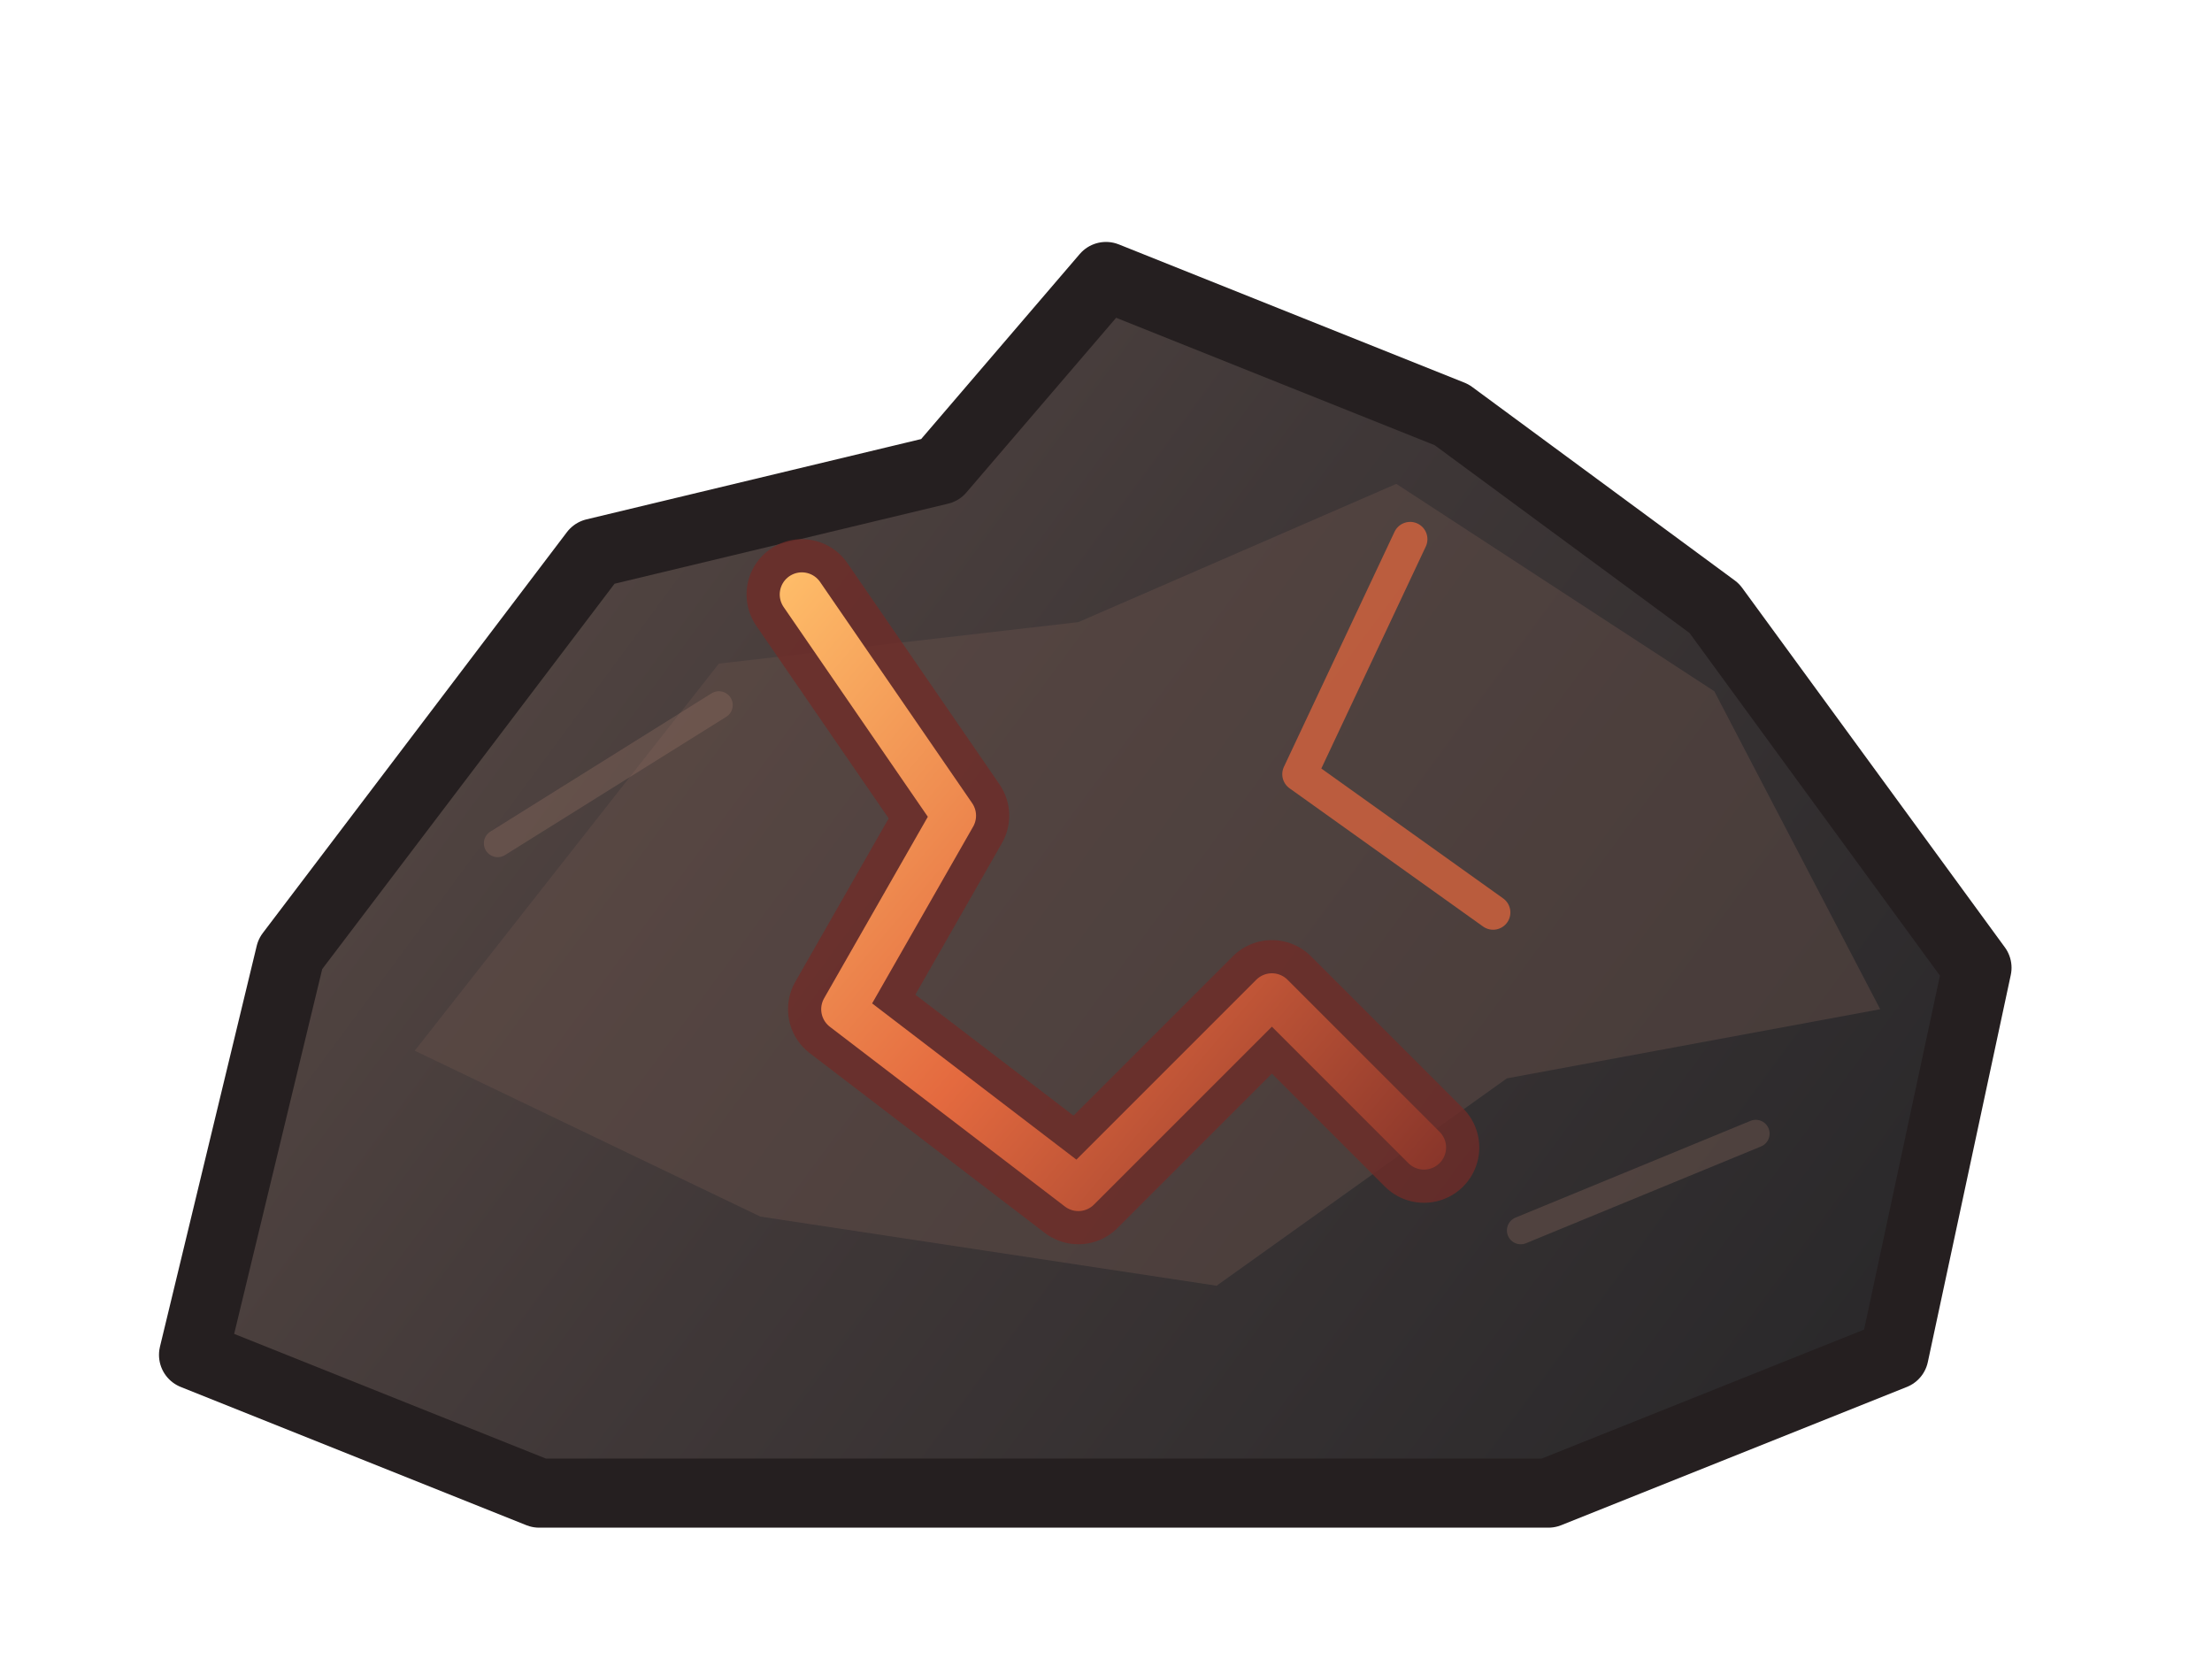
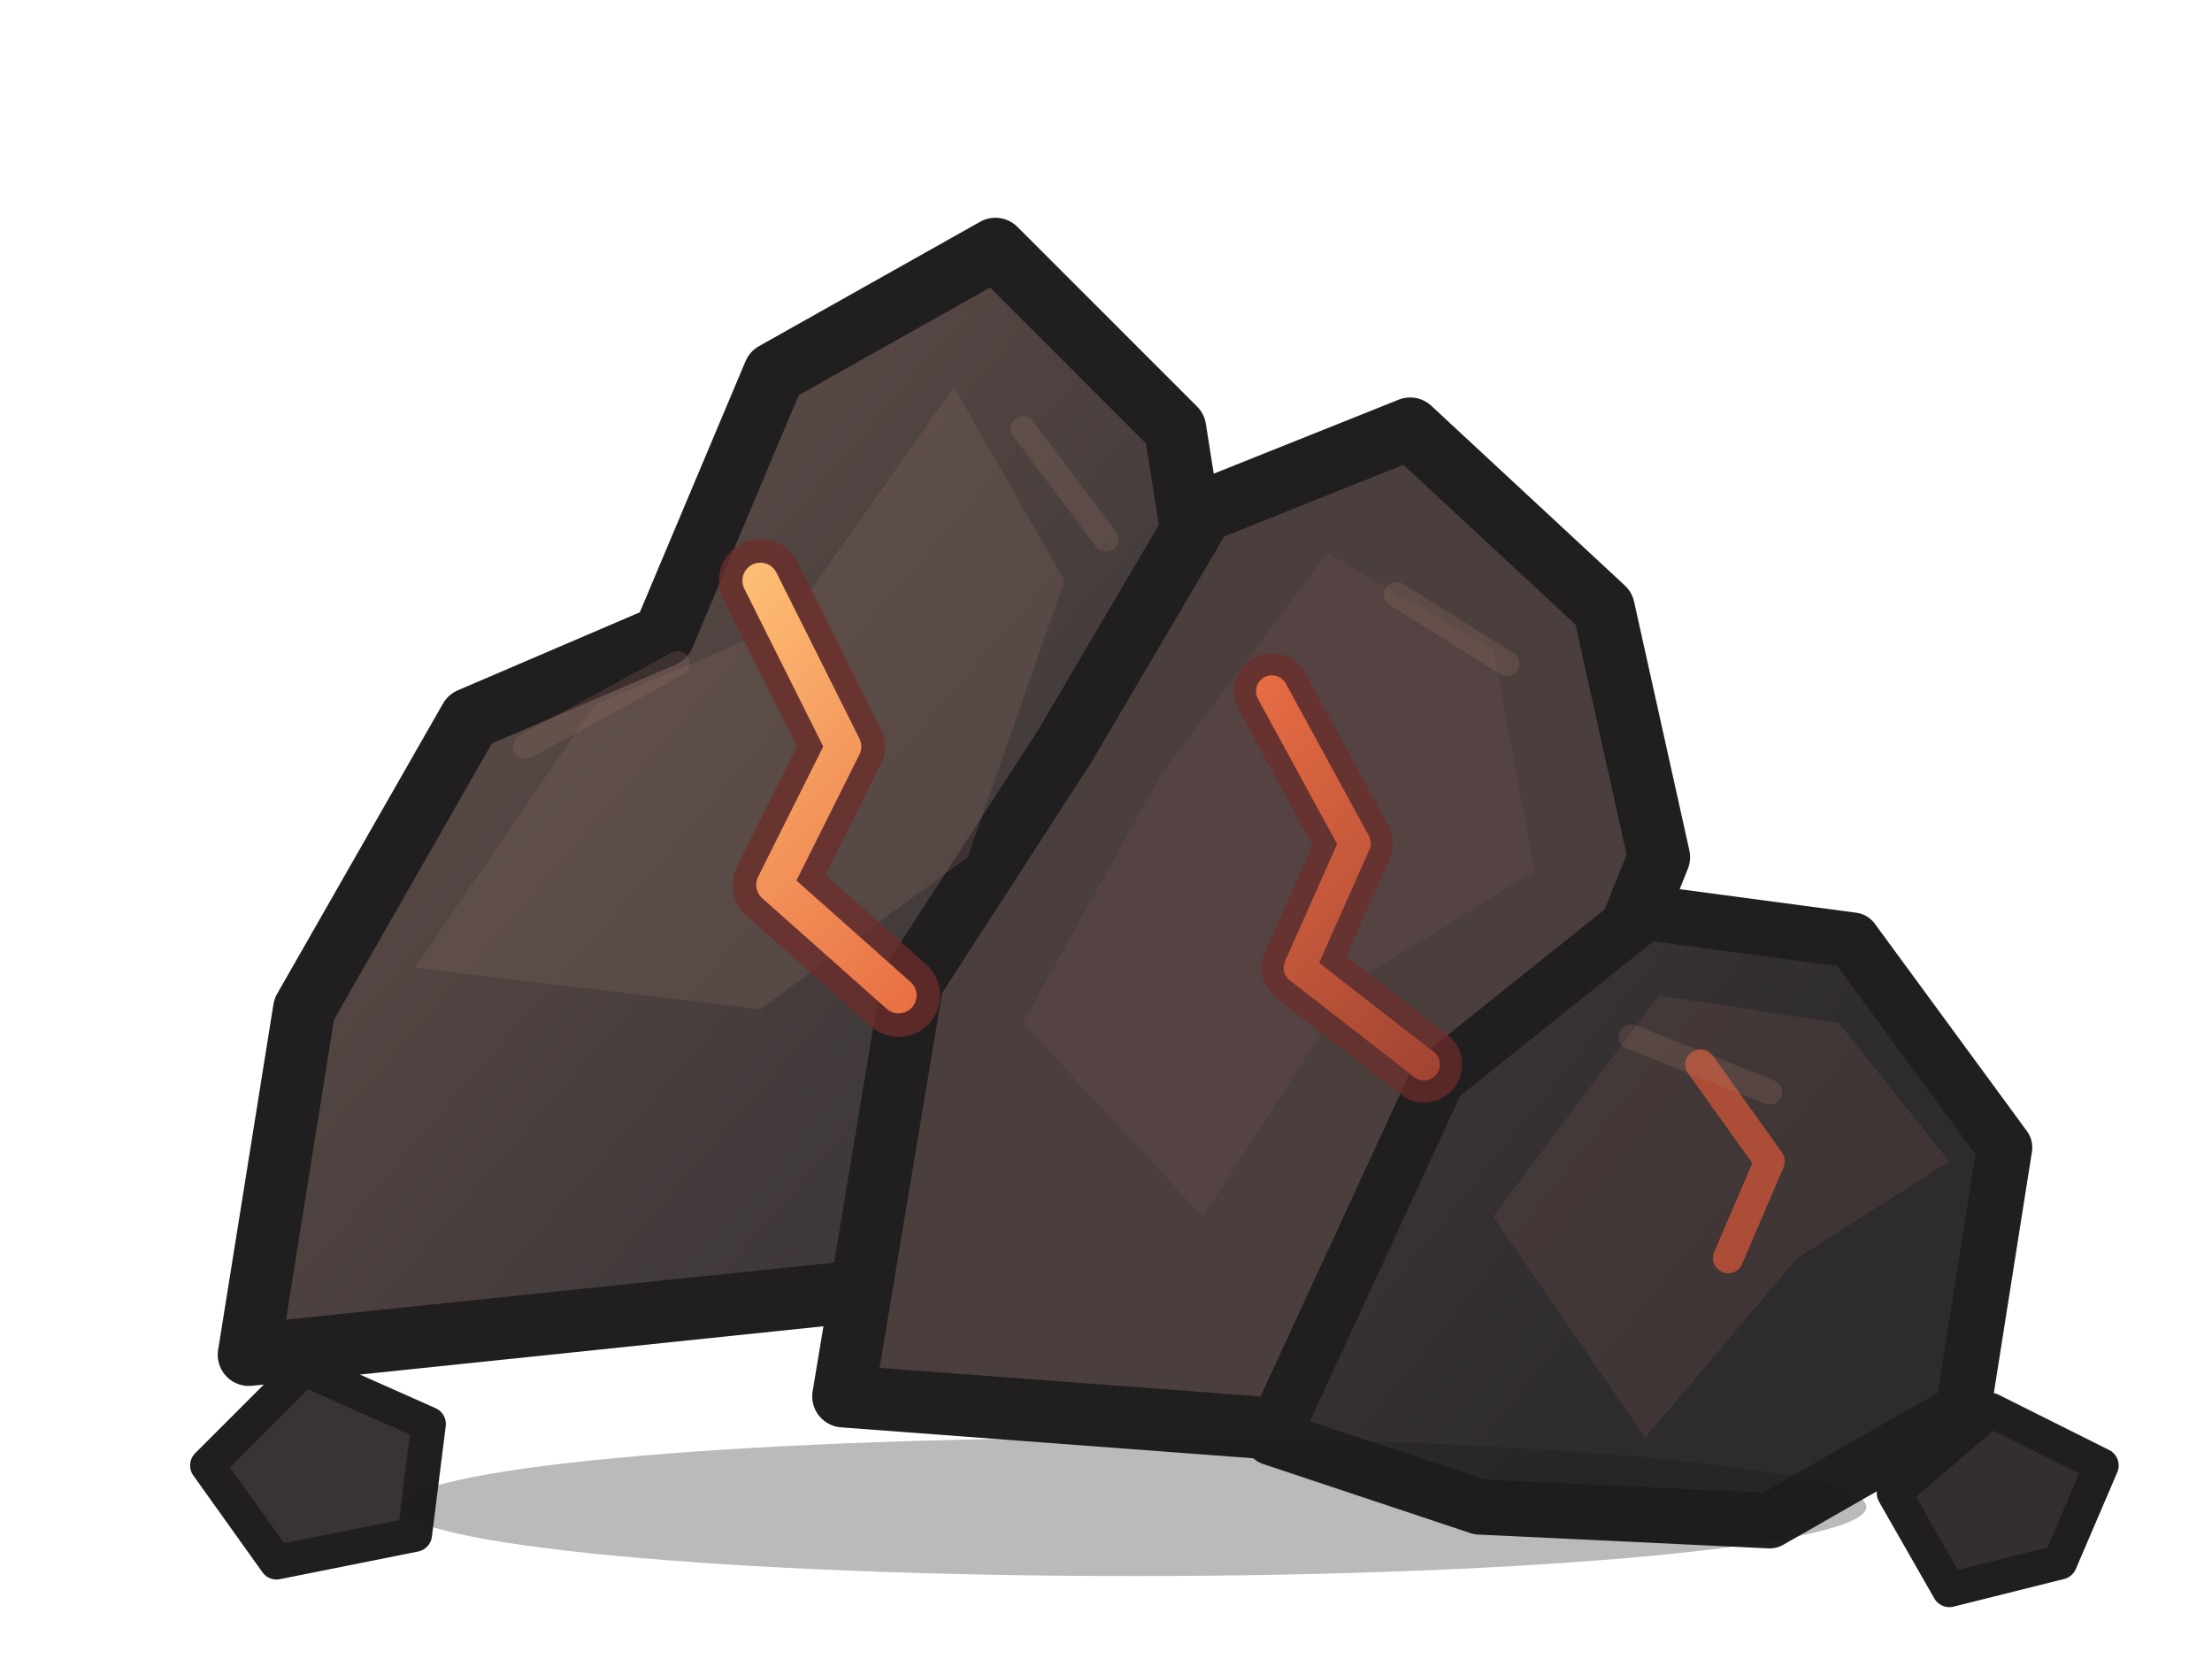
<svg xmlns="http://www.w3.org/2000/svg" viewBox="0 0 160 120">
  <defs>
-     <linearGradient id="basalt" x1="24" y1="24" x2="134" y2="105" gradientUnits="userSpaceOnUse">
-       <stop offset="0" stop-color="#5b4b46" />
-       <stop offset=".45" stop-color="#403838" />
-       <stop offset="1" stop-color="#29282a" />
+     <linearGradient id="rearBasalt" x1="25" y1="21" x2="122" y2="105" gradientUnits="userSpaceOnUse">
+       <stop offset="0" stop-color="#65524c" />
+       <stop offset=".48" stop-color="#433b3b" />
+       <stop offset="1" stop-color="#272629" />
    </linearGradient>
-     <linearGradient id="heat" x1="55" y1="42" x2="107" y2="86" gradientUnits="userSpaceOnUse">
-       <stop offset="0" stop-color="#ffbf6a" />
-       <stop offset=".5" stop-color="#e46a3f" />
-       <stop offset="1" stop-color="#7f3028" />
+     <linearGradient id="frontBasalt" x1="42" y1="54" x2="112" y2="111" gradientUnits="userSpaceOnUse">
+       <stop offset="0" stop-color="#534542" />
+       <stop offset="1" stop-color="#2d2b2e" />
+     </linearGradient>
+     <linearGradient id="heat" x1="54" y1="39" x2="106" y2="91" gradientUnits="userSpaceOnUse">
+       <stop offset="0" stop-color="#ffc276" />
+       <stop offset=".45" stop-color="#e86d43" />
+       <stop offset="1" stop-color="#87352c" />
    </linearGradient>
  </defs>
  <g stroke-linecap="round" stroke-linejoin="round">
-     <path d="M14 98 21 69 43 40 68 34 80 20 105 30 124 44 143 70 137 98 112 108 39 108Z" fill="url(#basalt)" stroke="#251f20" stroke-width="5" />
-     <path d="M30 76 52 48 78 45 101 35 124 50 136 73 109 78 88 93 55 88Z" fill="#66504a" opacity=".45" />
-     <path d="M58 43 69 59 61 73 78 86 92 72 103 83" fill="none" stroke="#6f2c28" stroke-width="8" opacity=".8" />
-     <path d="M58 43 69 59 61 73 78 86 92 72 103 83" fill="none" stroke="url(#heat)" stroke-width="3.2" />
-     <path d="M102 39 94 56 108 66" fill="none" stroke="#df653e" stroke-width="2.5" opacity=".75" />
-     <path d="M36 61 52 51M110 89l17-7" stroke="#ad8170" stroke-width="2" opacity=".25" />
+     <path d="M18 98 22 73 34 52 48 46 56 27 72 18 85 31 88 50 79 71 66 93Z" fill="url(#rearBasalt)" stroke="#211e20" stroke-width="4.5" />
+     <path d="M61 101 66 71 77 54 87 37 102 31 116 44 120 62 112 82 101 104Z" fill="#4b3f3e" stroke="#211e20" stroke-width="4.5" />
+     <path d="M92 104 104 78 119 66 134 68 145 83 142 102 128 110 107 109Z" fill="url(#frontBasalt)" stroke="#211e20" stroke-width="4" />
+     <path d="M30 70 43 51 57 45 69 28 77 42 70 62 55 73Z" fill="#7b6157" opacity=".32" />
+     <path d="M74 74 84 56 96 40 108 47 111 63 98 71 87 88Z" fill="#6a504a" opacity=".28" />
+     <path d="M108 88 120 72 133 74 141 84 130 91 119 104Z" fill="#604843" opacity=".34" />
+     <path d="M55 42 61 54 56 64 65 72" fill="none" stroke="#6d2d29" stroke-width="6" opacity=".76" />
+     <path d="M55 42 61 54 56 64 65 72" fill="none" stroke="url(#heat)" stroke-width="2.6" />
+     <path d="M92 50 98 61 94 70 103 77" fill="none" stroke="#6d2d29" stroke-width="5.5" opacity=".72" />
+     <path d="M92 50 98 61 94 70 103 77" fill="none" stroke="url(#heat)" stroke-width="2.3" />
+     <path d="M123 77 128 84 125 91" fill="none" stroke="#c75237" stroke-width="2.2" opacity=".8" />
+     <path d="M38 54 49 48M74 31l6 8M101 43l8 5M118 75l10 4" stroke="#ac7c6c" stroke-width="1.8" opacity=".2" />
+     <path d="M15 106 22 99 31 103 30 111 20 113Z" fill="#383335" stroke="#211e20" stroke-width="2.5" />
+     <path d="M137 108 144 102 152 106 149 113 141 115Z" fill="#332f31" stroke="#211e20" stroke-width="2.5" />
+     <ellipse cx="82" cy="109" rx="53" ry="5" fill="#171719" opacity=".3" />
  </g>
</svg>
